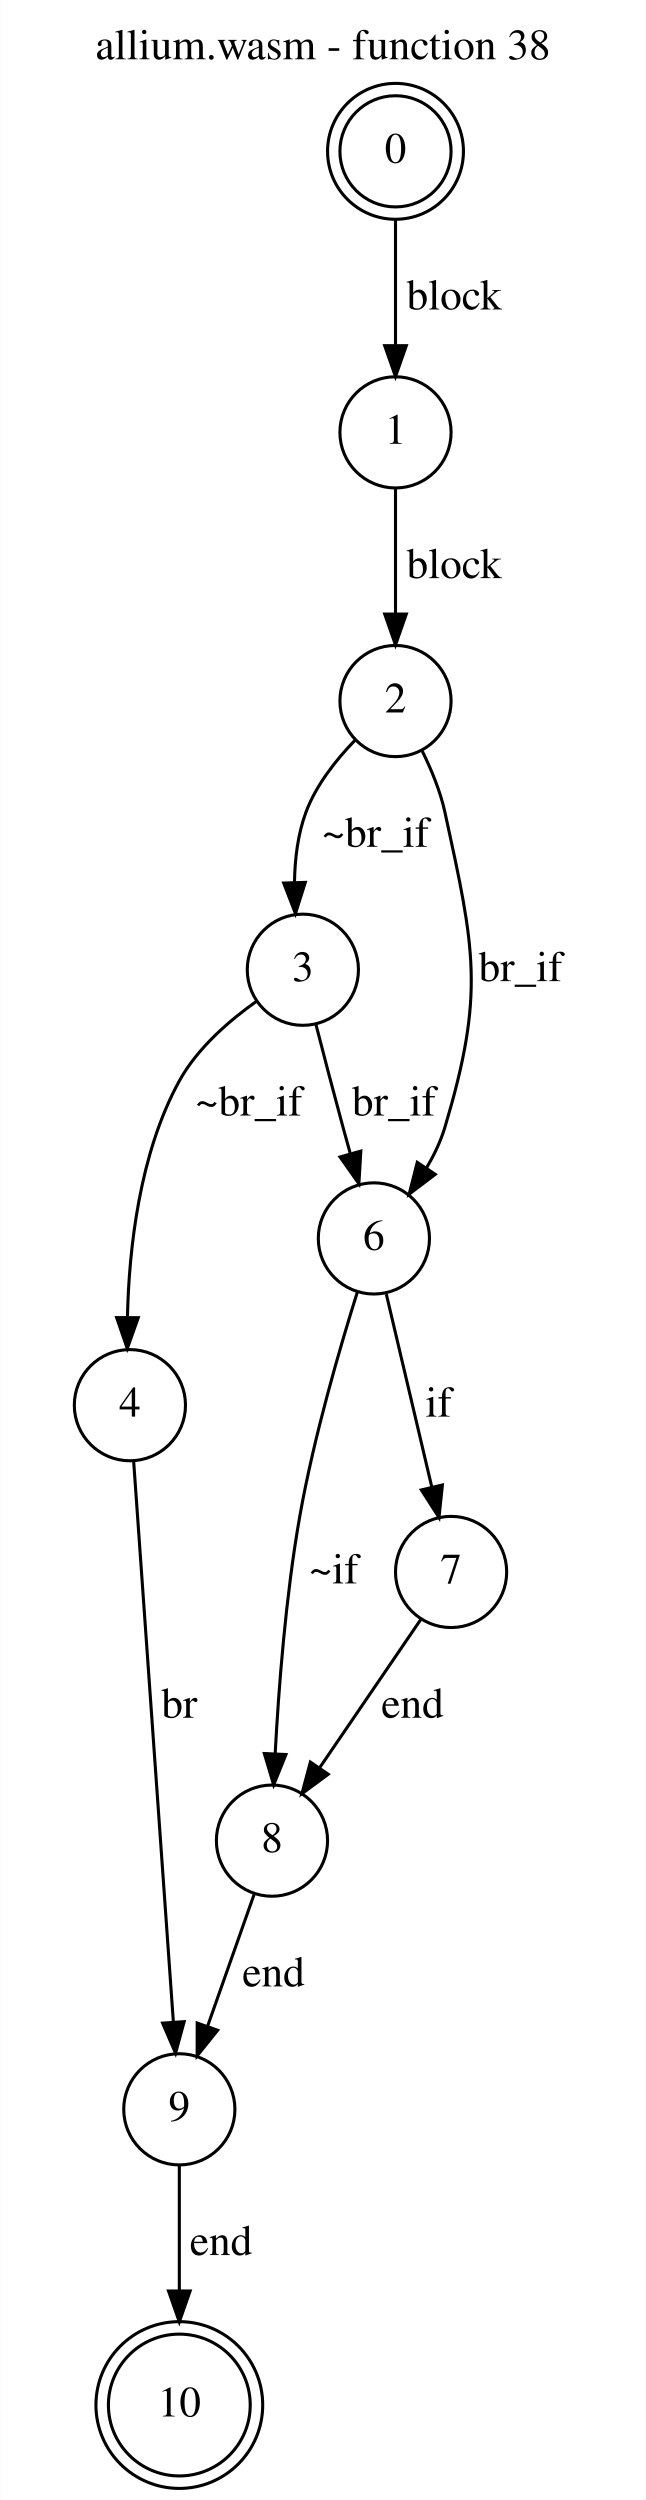
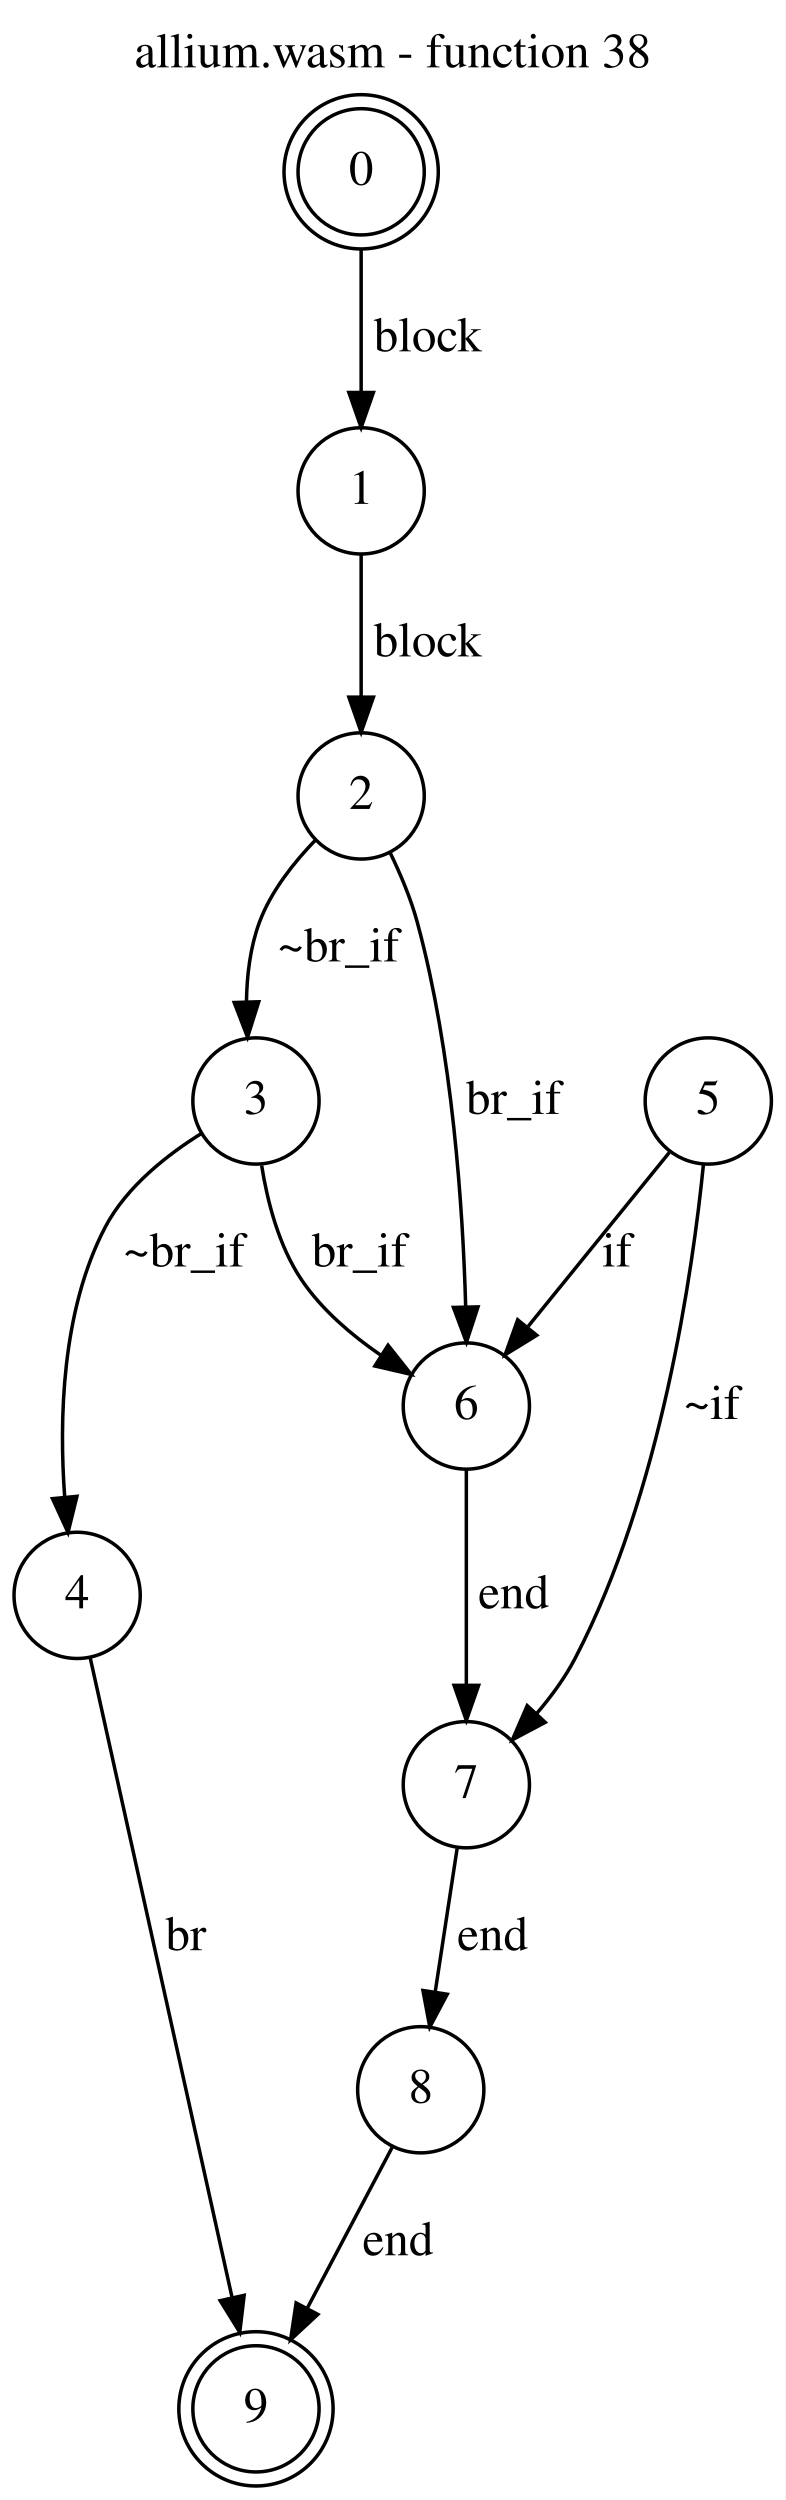
- <svg xmlns="http://www.w3.org/2000/svg" width="209pt" height="809pt" viewBox="0.00 0.00 209.00 809.50">
-   <g id="graph0" class="graph" transform="scale(1 1) rotate(0) translate(4 805.5)">
-     <polygon fill="white" stroke="transparent" points="-4,4 -4,-805.5 205,-805.5 205,4 -4,4" />
-     <text text-anchor="middle" x="100.5" y="-786.3" font-family="Times,serif" font-size="14.00">allium.wasm - function 38</text>
+ <svg xmlns="http://www.w3.org/2000/svg" width="224pt" height="713pt" viewBox="0.00 0.00 224.00 713.00">
+   <g id="graph0" class="graph" transform="scale(1 1) rotate(0) translate(4 709)">
+     <polygon fill="white" stroke="transparent" points="-4,4 -4,-709 220,-709 220,4 -4,4" />
+     <text text-anchor="middle" x="108" y="-689.8" font-family="Times,serif" font-size="14.00">allium.wasm - function 38</text>
    <g id="node1" class="node">
-       <ellipse fill="none" stroke="black" cx="124" cy="-756.5" rx="18" ry="18" />
-       <ellipse fill="none" stroke="black" cx="124" cy="-756.5" rx="22" ry="22" />
-       <text text-anchor="middle" x="124" y="-752.8" font-family="Times,serif" font-size="14.00">0</text>
+       <ellipse fill="none" stroke="black" cx="99" cy="-660" rx="18" ry="18" />
+       <ellipse fill="none" stroke="black" cx="99" cy="-660" rx="22" ry="22" />
+       <text text-anchor="middle" x="99" y="-656.3" font-family="Times,serif" font-size="14.00">0</text>
    </g>
    <g id="node3" class="node">
-       <ellipse fill="none" stroke="black" cx="124" cy="-665.5" rx="18" ry="18" />
-       <text text-anchor="middle" x="124" y="-661.8" font-family="Times,serif" font-size="14.00">1</text>
+       <ellipse fill="none" stroke="black" cx="99" cy="-569" rx="18" ry="18" />
+       <text text-anchor="middle" x="99" y="-565.3" font-family="Times,serif" font-size="14.00">1</text>
    </g>
    <g id="edge1" class="edge">
-       <path fill="none" stroke="black" d="M124,-734.4C124,-722.28 124,-706.91 124,-693.86" />
-       <polygon fill="black" stroke="black" points="127.5,-693.56 124,-683.56 120.5,-693.56 127.5,-693.56" />
-       <text text-anchor="middle" x="143" y="-705.3" font-family="Times,serif" font-size="14.00">block</text>
+       <path fill="none" stroke="black" d="M99,-637.91C99,-625.78 99,-610.41 99,-597.36" />
+       <polygon fill="black" stroke="black" points="102.5,-597.07 99,-587.07 95.5,-597.07 102.5,-597.07" />
+       <text text-anchor="middle" x="118" y="-608.8" font-family="Times,serif" font-size="14.00">block</text>
    </g>
    <g id="node2" class="node">
-       <ellipse fill="none" stroke="black" cx="54" cy="-26.75" rx="22.96" ry="22.96" />
-       <ellipse fill="none" stroke="black" cx="54" cy="-26.75" rx="27" ry="27" />
-       <text text-anchor="middle" x="54" y="-23.05" font-family="Times,serif" font-size="14.00">10</text>
+       <ellipse fill="none" stroke="black" cx="69" cy="-22" rx="18" ry="18" />
+       <ellipse fill="none" stroke="black" cx="69" cy="-22" rx="22" ry="22" />
+       <text text-anchor="middle" x="69" y="-18.3" font-family="Times,serif" font-size="14.00">9</text>
    </g>
    <g id="node4" class="node">
-       <ellipse fill="none" stroke="black" cx="124" cy="-578.5" rx="18" ry="18" />
-       <text text-anchor="middle" x="124" y="-574.8" font-family="Times,serif" font-size="14.00">2</text>
+       <ellipse fill="none" stroke="black" cx="99" cy="-482" rx="18" ry="18" />
+       <text text-anchor="middle" x="99" y="-478.3" font-family="Times,serif" font-size="14.00">2</text>
    </g>
    <g id="edge2" class="edge">
-       <path fill="none" stroke="black" d="M124,-647.29C124,-635.66 124,-620.04 124,-606.73" />
-       <polygon fill="black" stroke="black" points="127.5,-606.67 124,-596.67 120.5,-606.67 127.5,-606.67" />
-       <text text-anchor="middle" x="143" y="-618.3" font-family="Times,serif" font-size="14.00">block</text>
+       <path fill="none" stroke="black" d="M99,-550.8C99,-539.16 99,-523.55 99,-510.24" />
+       <polygon fill="black" stroke="black" points="102.5,-510.18 99,-500.18 95.5,-510.18 102.5,-510.18" />
+       <text text-anchor="middle" x="118" y="-521.8" font-family="Times,serif" font-size="14.00">block</text>
    </g>
    <g id="node5" class="node">
-       <ellipse fill="none" stroke="black" cx="94" cy="-491.5" rx="18" ry="18" />
-       <text text-anchor="middle" x="94" y="-487.8" font-family="Times,serif" font-size="14.00">3</text>
+       <ellipse fill="none" stroke="black" cx="69" cy="-395" rx="18" ry="18" />
+       <text text-anchor="middle" x="69" y="-391.3" font-family="Times,serif" font-size="14.00">3</text>
    </g>
    <g id="edge3" class="edge">
-       <path fill="none" stroke="black" d="M110.94,-565.87C104.88,-559.62 98.3,-551.37 95,-542.5 92.37,-535.42 91.41,-527.37 91.29,-519.84" />
-       <polygon fill="black" stroke="black" points="94.79,-519.78 91.6,-509.68 87.8,-519.57 94.79,-519.78" />
-       <text text-anchor="middle" x="117.5" y="-531.3" font-family="Times,serif" font-size="14.00">~br_if</text>
+       <path fill="none" stroke="black" d="M85.94,-469.38C79.88,-463.12 73.3,-454.88 70,-446 67.37,-438.92 66.41,-430.88 66.29,-423.34" />
+       <polygon fill="black" stroke="black" points="69.79,-423.29 66.6,-413.19 62.8,-423.08 69.79,-423.29" />
+       <text text-anchor="middle" x="92.5" y="-434.8" font-family="Times,serif" font-size="14.00">~br_if</text>
    </g>
    <g id="node6" class="node">
-       <ellipse fill="none" stroke="black" cx="117" cy="-404.5" rx="18" ry="18" />
-       <text text-anchor="middle" x="117" y="-400.8" font-family="Times,serif" font-size="14.00">6</text>
+       <ellipse fill="none" stroke="black" cx="129" cy="-308" rx="18" ry="18" />
+       <text text-anchor="middle" x="129" y="-304.3" font-family="Times,serif" font-size="14.00">6</text>
    </g>
    <g id="edge4" class="edge">
-       <path fill="none" stroke="black" d="M132.66,-562.31C135.6,-556.33 138.52,-549.29 140,-542.5 149.64,-498.2 152.99,-483.93 140,-440.5 138.65,-435.99 136.51,-431.52 134.07,-427.36" />
-       <polygon fill="black" stroke="black" points="136.87,-425.25 128.43,-418.85 131.04,-429.12 136.87,-425.25" />
-       <text text-anchor="middle" x="164.5" y="-487.8" font-family="Times,serif" font-size="14.00">br_if</text>
+       <path fill="none" stroke="black" d="M107.3,-465.73C110.2,-459.74 113.18,-452.71 115,-446 125.07,-408.93 128.02,-364.43 128.81,-336.42" />
+       <polygon fill="black" stroke="black" points="132.32,-336.27 129.03,-326.2 125.32,-336.12 132.32,-336.27" />
+       <text text-anchor="middle" x="142.5" y="-391.3" font-family="Times,serif" font-size="14.00">br_if</text>
    </g>
    <g id="edge6" class="edge">
-       <path fill="none" stroke="black" d="M98.23,-473.8C100.73,-464.07 103.98,-451.57 107,-440.5 107.76,-437.7 108.58,-434.77 109.39,-431.86" />
-       <polygon fill="black" stroke="black" points="112.77,-432.78 112.14,-422.21 106.04,-430.87 112.77,-432.78" />
-       <text text-anchor="middle" x="123.5" y="-444.3" font-family="Times,serif" font-size="14.00">br_if</text>
+       <path fill="none" stroke="black" d="M70.62,-376.62C72.24,-366.41 75.49,-353.67 82,-344 87.76,-335.45 96.32,-328.18 104.57,-322.52" />
+       <polygon fill="black" stroke="black" points="106.67,-325.34 113.25,-317.03 102.92,-319.42 106.67,-325.34" />
+       <text text-anchor="middle" x="98.5" y="-347.8" font-family="Times,serif" font-size="14.00">br_if</text>
    </g>
    <g id="node7" class="node">
-       <ellipse fill="none" stroke="black" cx="38" cy="-350.5" rx="18" ry="18" />
-       <text text-anchor="middle" x="38" y="-346.8" font-family="Times,serif" font-size="14.00">4</text>
+       <ellipse fill="none" stroke="black" cx="18" cy="-254" rx="18" ry="18" />
+       <text text-anchor="middle" x="18" y="-250.3" font-family="Times,serif" font-size="14.00">4</text>
    </g>
    <g id="edge5" class="edge">
-       <path fill="none" stroke="black" d="M79.06,-481.33C70.32,-475.14 59.86,-466.17 54,-455.5 41.06,-431.94 37.71,-401.1 37.2,-379.14" />
-       <polygon fill="black" stroke="black" points="40.7,-378.83 37.15,-368.84 33.7,-378.86 40.7,-378.83" />
-       <text text-anchor="middle" x="76.5" y="-444.3" font-family="Times,serif" font-size="14.00">~br_if</text>
+       <path fill="none" stroke="black" d="M53.51,-385.78C43.83,-379.75 32.07,-370.6 26,-359 13.52,-335.15 12.83,-303.92 14.46,-281.93" />
+       <polygon fill="black" stroke="black" points="17.94,-282.24 15.4,-271.95 10.97,-281.58 17.94,-282.24" />
+       <text text-anchor="middle" x="48.5" y="-347.8" font-family="Times,serif" font-size="14.00">~br_if</text>
    </g>
    <g id="node9" class="node">
-       <ellipse fill="none" stroke="black" cx="142" cy="-296.5" rx="18" ry="18" />
-       <text text-anchor="middle" x="142" y="-292.8" font-family="Times,serif" font-size="14.00">7</text>
+       <ellipse fill="none" stroke="black" cx="129" cy="-200" rx="18" ry="18" />
+       <text text-anchor="middle" x="129" y="-196.3" font-family="Times,serif" font-size="14.00">7</text>
+     </g>
+     <g id="edge10" class="edge">
+       <path fill="none" stroke="black" d="M129,-289.97C129,-273.38 129,-247.88 129,-228.43" />
+       <polygon fill="black" stroke="black" points="132.5,-228.34 129,-218.34 125.5,-228.34 132.5,-228.34" />
+       <text text-anchor="middle" x="142.5" y="-250.3" font-family="Times,serif" font-size="14.00">end</text>
+     </g>
+     <g id="edge7" class="edge">
+       <path fill="none" stroke="black" d="M21.75,-236.09C30.28,-197.62 51.24,-103.11 62.15,-53.91" />
+       <polygon fill="black" stroke="black" points="65.63,-54.37 64.38,-43.85 58.8,-52.85 65.63,-54.37" />
+       <text text-anchor="middle" x="49" y="-152.8" font-family="Times,serif" font-size="14.00">br</text>
+     </g>
+     <g id="node8" class="node">
+       <ellipse fill="none" stroke="black" cx="198" cy="-395" rx="18" ry="18" />
+       <text text-anchor="middle" x="198" y="-391.3" font-family="Times,serif" font-size="14.00">5</text>
    </g>
    <g id="edge8" class="edge">
-       <path fill="none" stroke="black" d="M121.02,-386.47C124.99,-369.6 131.14,-343.53 135.76,-323.96" />
-       <polygon fill="black" stroke="black" points="139.19,-324.67 138.08,-314.13 132.37,-323.06 139.19,-324.67" />
-       <text text-anchor="middle" x="138" y="-346.8" font-family="Times,serif" font-size="14.00">if</text>
+       <path fill="none" stroke="black" d="M186.91,-380.34C176.05,-366.96 159.32,-346.35 146.63,-330.72" />
+       <polygon fill="black" stroke="black" points="149.08,-328.18 140.06,-322.62 143.64,-332.59 149.08,-328.18" />
+       <text text-anchor="middle" x="172" y="-347.8" font-family="Times,serif" font-size="14.00">if</text>
+     </g>
+     <g id="edge9" class="edge">
+       <path fill="none" stroke="black" d="M196.62,-376.91C193.61,-346.87 184.64,-283.29 160,-236 157.12,-230.47 153.17,-225.1 149.06,-220.3" />
+       <polygon fill="black" stroke="black" points="151.5,-217.79 142.14,-212.83 146.36,-222.54 151.5,-217.79" />
+       <text text-anchor="middle" x="199" y="-304.3" font-family="Times,serif" font-size="14.00">~if</text>
    </g>
    <g id="node10" class="node">
-       <ellipse fill="none" stroke="black" cx="84" cy="-209.5" rx="18" ry="18" />
-       <text text-anchor="middle" x="84" y="-205.8" font-family="Times,serif" font-size="14.00">8</text>
+       <ellipse fill="none" stroke="black" cx="116" cy="-113" rx="18" ry="18" />
+       <text text-anchor="middle" x="116" y="-109.3" font-family="Times,serif" font-size="14.00">8</text>
    </g>
-     <g id="edge9" class="edge">
-       <path fill="none" stroke="black" d="M111.7,-387.29C106.13,-369.6 97.57,-340.34 93,-314.5 88.44,-288.66 86.16,-258.79 85.04,-237.7" />
-       <polygon fill="black" stroke="black" points="88.52,-237.37 84.55,-227.55 81.53,-237.7 88.52,-237.37" />
-       <text text-anchor="middle" x="104" y="-292.8" font-family="Times,serif" font-size="14.00">~if</text>
-     </g>
-     <g id="node8" class="node">
-       <ellipse fill="none" stroke="black" cx="54" cy="-122.5" rx="18" ry="18" />
-       <text text-anchor="middle" x="54" y="-118.8" font-family="Times,serif" font-size="14.00">9</text>
-     </g>
-     <g id="edge7" class="edge">
-       <path fill="none" stroke="black" d="M39.2,-332.51C41.95,-293.65 48.72,-198.01 52.07,-150.79" />
-       <polygon fill="black" stroke="black" points="55.57,-150.9 52.78,-140.68 48.59,-150.41 55.57,-150.9" />
-       <text text-anchor="middle" x="54" y="-249.3" font-family="Times,serif" font-size="14.00">br</text>
+     <g id="edge11" class="edge">
+       <path fill="none" stroke="black" d="M126.37,-181.8C124.58,-170.09 122.17,-154.34 120.13,-140.97" />
+       <polygon fill="black" stroke="black" points="123.55,-140.24 118.58,-130.89 116.63,-141.3 123.55,-140.24" />
+       <text text-anchor="middle" x="136.5" y="-152.8" font-family="Times,serif" font-size="14.00">end</text>
    </g>
    <g id="edge12" class="edge">
-       <path fill="none" stroke="black" d="M54,-104.3C54,-93.01 54,-77.82 54,-63.95" />
-       <polygon fill="black" stroke="black" points="57.5,-63.68 54,-53.68 50.5,-63.68 57.5,-63.68" />
-       <text text-anchor="middle" x="67.5" y="-75.3" font-family="Times,serif" font-size="14.00">end</text>
-     </g>
-     <g id="edge10" class="edge">
-       <path fill="none" stroke="black" d="M132.16,-281.08C123.19,-267.93 109.8,-248.3 99.41,-233.07" />
-       <polygon fill="black" stroke="black" points="102.22,-230.99 93.69,-224.7 96.44,-234.94 102.22,-230.99" />
-       <text text-anchor="middle" x="129.5" y="-249.3" font-family="Times,serif" font-size="14.00">end</text>
-     </g>
-     <g id="edge11" class="edge">
-       <path fill="none" stroke="black" d="M78.22,-192.11C73.94,-180 68.04,-163.26 63.13,-149.36" />
-       <polygon fill="black" stroke="black" points="66.4,-148.1 59.77,-139.83 59.79,-150.43 66.4,-148.1" />
-       <text text-anchor="middle" x="84.5" y="-162.3" font-family="Times,serif" font-size="14.00">end</text>
+       <path fill="none" stroke="black" d="M107.81,-96.5C101.15,-83.88 91.57,-65.75 83.6,-50.65" />
+       <polygon fill="black" stroke="black" points="86.65,-48.93 78.88,-41.72 80.46,-52.2 86.65,-48.93" />
+       <text text-anchor="middle" x="109.5" y="-65.8" font-family="Times,serif" font-size="14.00">end</text>
    </g>
  </g>
</svg>
